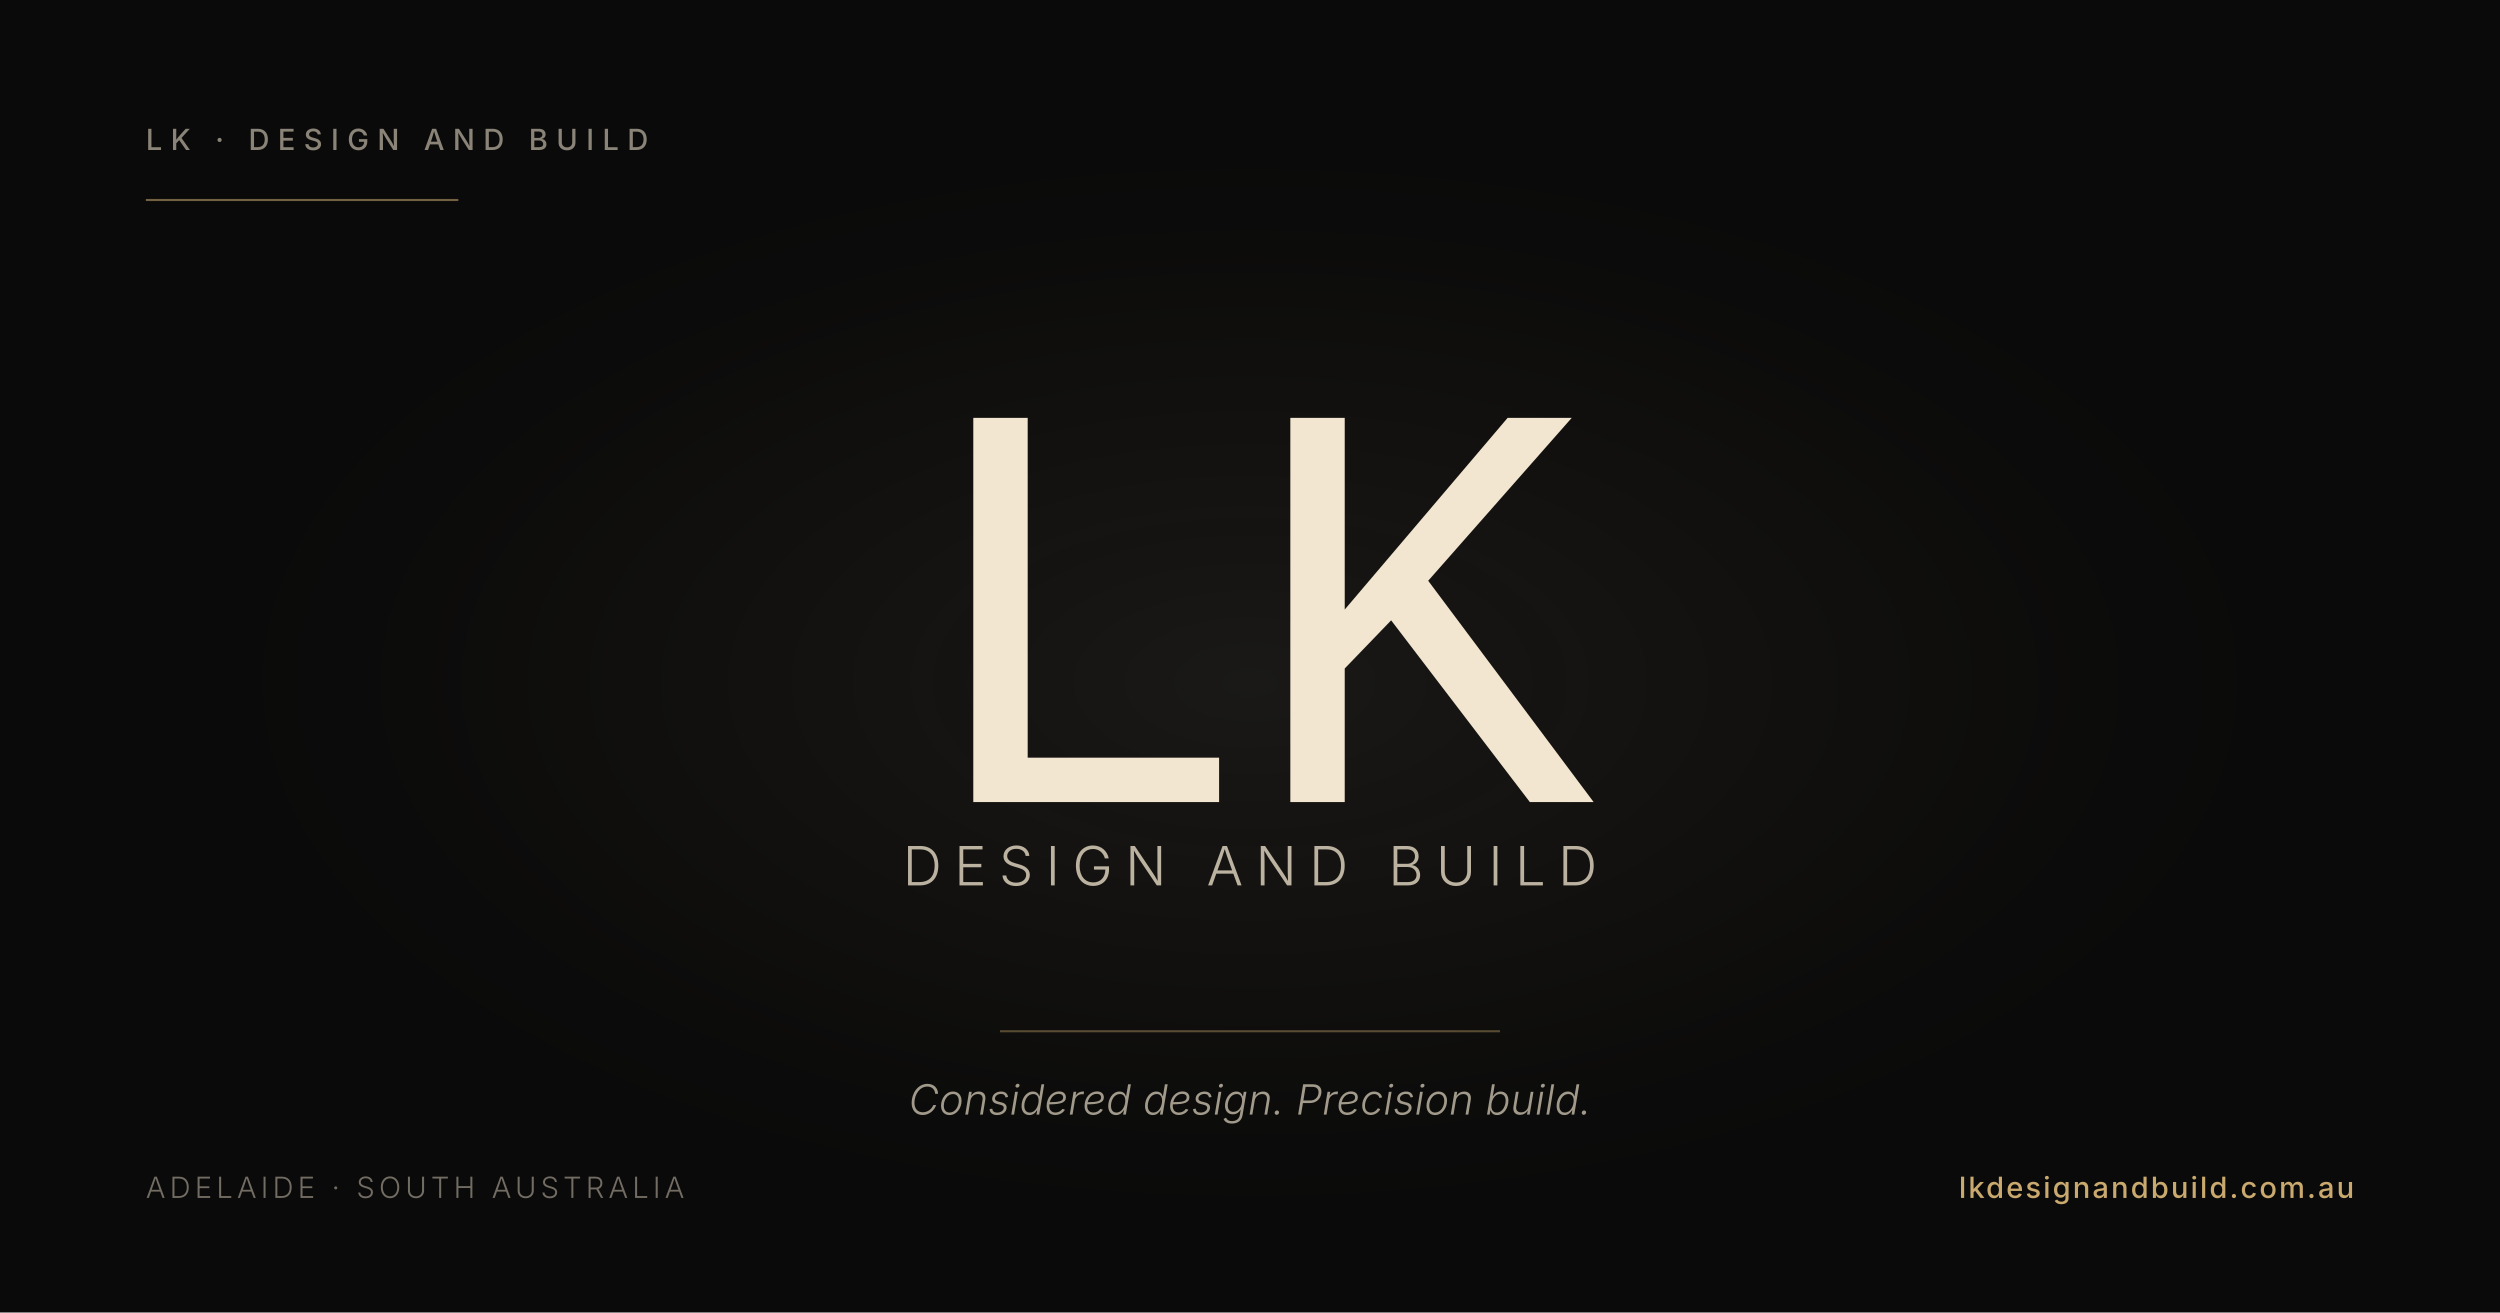
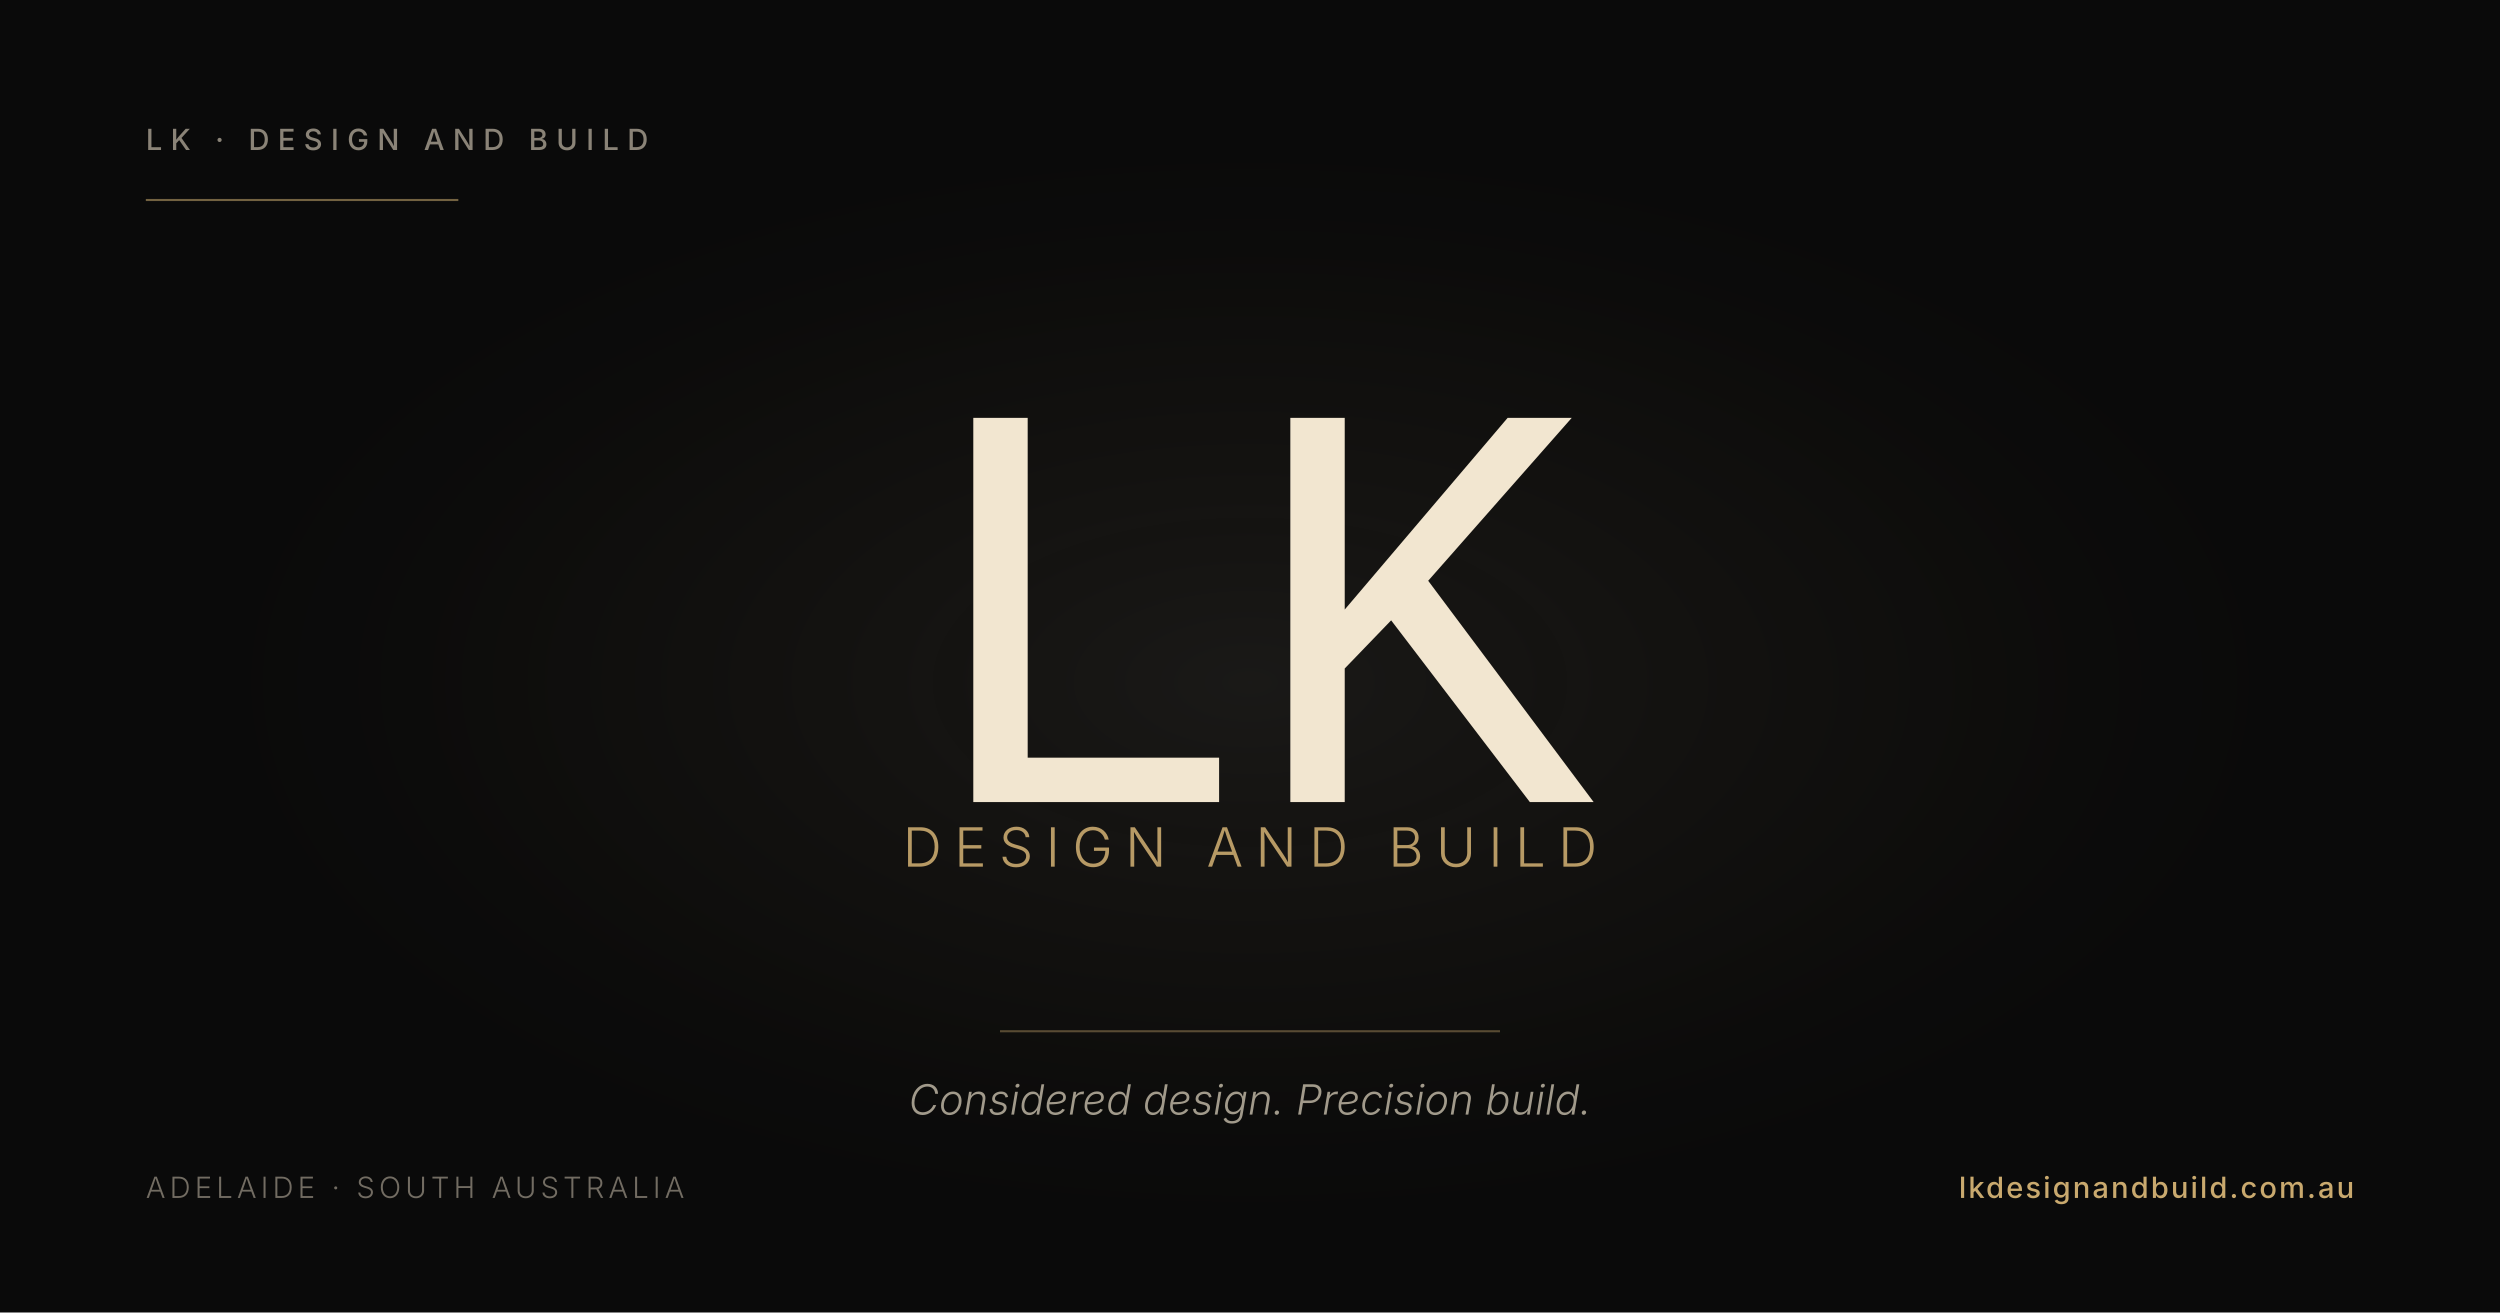
<svg xmlns="http://www.w3.org/2000/svg" viewBox="0 0 1200 630" width="1200" height="630">
  <rect width="1200" height="630" fill="#0A0A0A" />
  <defs>
    <radialGradient id="glow" cx="50%" cy="52%" r="45%">
      <stop offset="0%" stop-color="#F2E6D0" stop-opacity="0.07" />
      <stop offset="60%" stop-color="#C9A96E" stop-opacity="0.025" />
      <stop offset="100%" stop-color="#0A0A0A" stop-opacity="0" />
    </radialGradient>
  </defs>
  <rect width="1200" height="630" fill="url(#glow)" />
  <text x="70" y="72" font-family="'Inter','Helvetica Neue',Arial,sans-serif" font-size="14" font-weight="500" fill="#F2E6D0" fill-opacity="0.55" letter-spacing="4">LK · DESIGN AND BUILD</text>
  <line x1="70" y1="96" x2="220" y2="96" stroke="#C9A96E" stroke-opacity="0.55" stroke-width="1" />
  <text x="600" y="385" text-anchor="middle" font-family="'Courier New', Courier, monospace" font-size="280" font-weight="normal" fill="#F2E6D0" letter-spacing="-0.02em">LK</text>
-   <text x="600" y="425" text-anchor="middle" font-family="'Inter','Helvetica Neue',Arial,sans-serif" font-size="26" font-weight="300" fill="#F2E6D0" fill-opacity="0.75" letter-spacing="6" textLength="315" lengthAdjust="spacing">DESIGN AND BUILD</text>
+   <text x="600" y="416" text-anchor="middle" font-family="'Inter','Helvetica Neue',Arial,sans-serif" font-size="26" font-weight="300" fill="#C9A96E" fill-opacity="0.9" letter-spacing="6" textLength="315" lengthAdjust="spacing">DESIGN AND BUILD</text>
  <line x1="480" y1="495" x2="720" y2="495" stroke="#C9A96E" stroke-opacity="0.4" stroke-width="1" />
  <text x="600" y="535" text-anchor="middle" font-family="'Inter','Helvetica Neue',Arial,sans-serif" font-size="20" font-weight="300" font-style="italic" fill="#F2E6D0" fill-opacity="0.65">Considered design. Precision build.</text>
  <text x="70" y="575" font-family="'Inter','Helvetica Neue',Arial,sans-serif" font-size="14" font-weight="300" fill="#F2E6D0" fill-opacity="0.45" letter-spacing="2">ADELAIDE · SOUTH AUSTRALIA</text>
  <text x="1130" y="575" text-anchor="end" font-family="'Inter','Helvetica Neue',Arial,sans-serif" font-size="14" font-weight="500" fill="#C9A96E" letter-spacing="1">lkdesignandbuild.com.au</text>
</svg>
